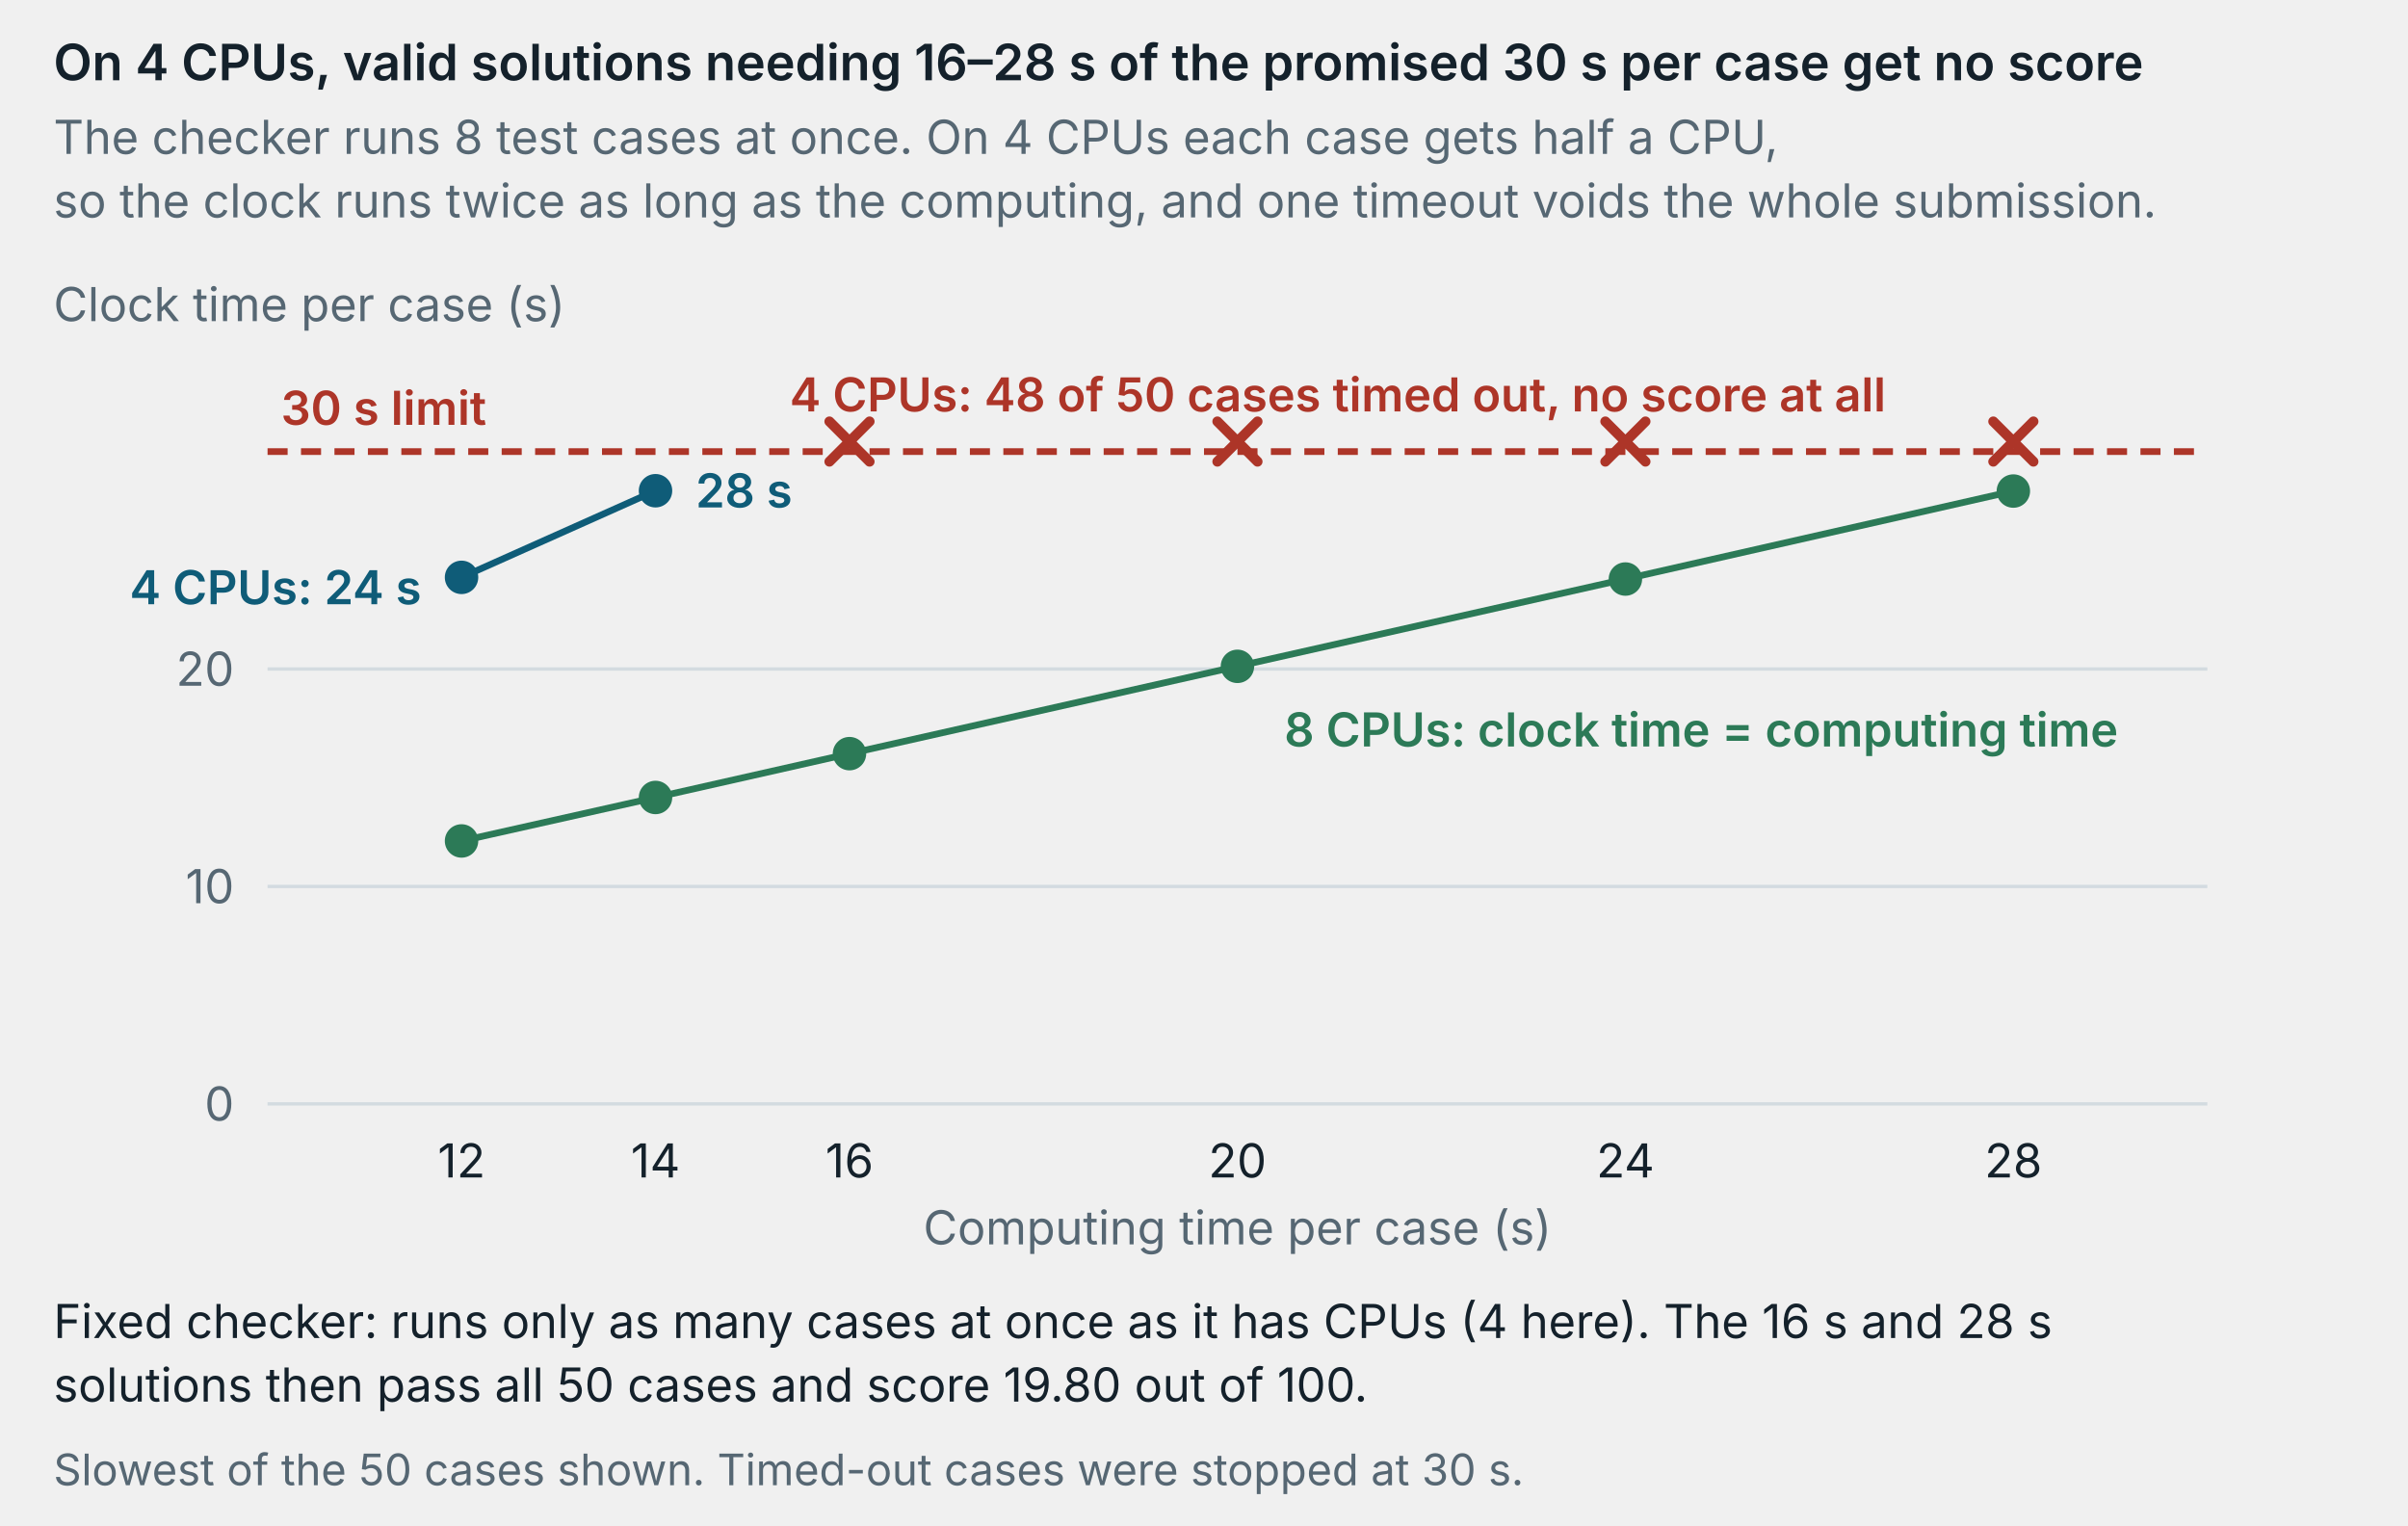
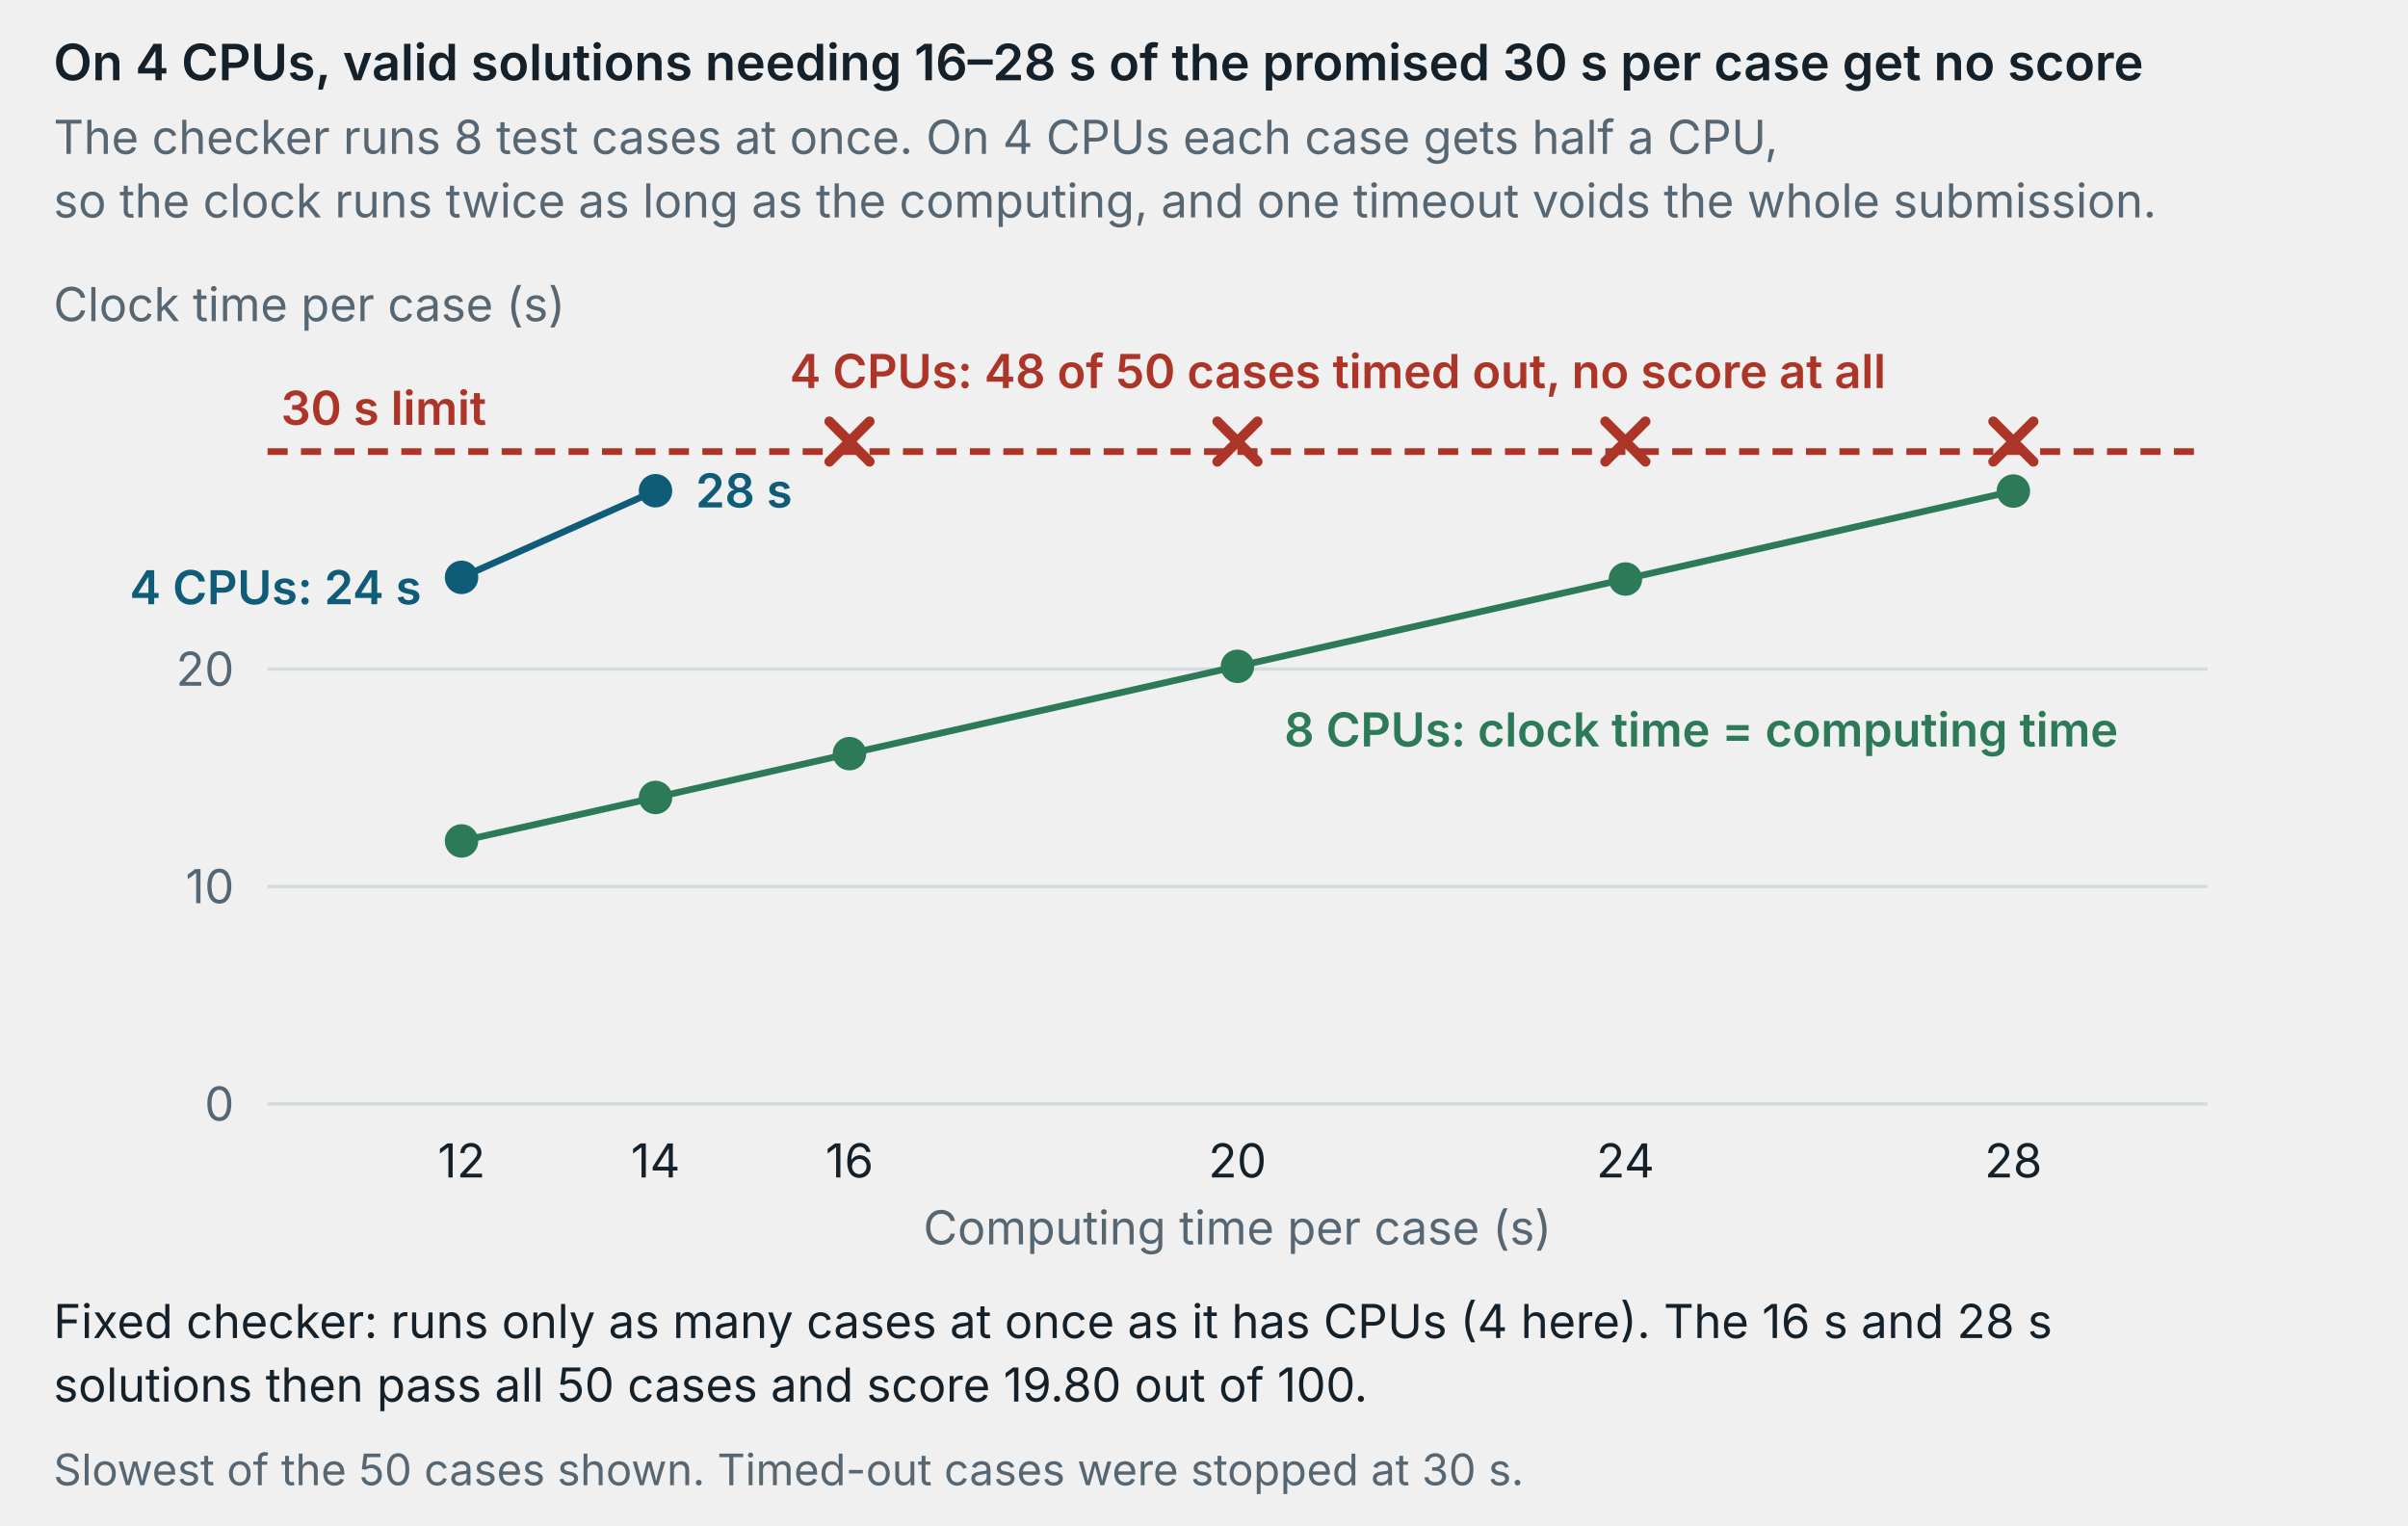
<svg xmlns="http://www.w3.org/2000/svg" viewBox="0 0 720 456" role="img">
  <style>
  .ink{fill:#14212b} .muted{fill:#566773} .rule{stroke:#d3dbe0} .bg{fill:#ffffff}
  .good{fill:#2c7a57} .bad{fill:#ad3528} .warn{fill:#9a6510} .acc{fill:#0f5c78} .onbar{fill:#ffffff}
  .goodS{stroke:#2c7a57} .badS{stroke:#ad3528} .accS{stroke:#0f5c78} .inkS{stroke:#14212b} .warnS{stroke:#9a6510} .ruleS{stroke:#d3dbe0}
  .goodBg{fill:#e4f2ea} .badBg{fill:#f6e2df} .warnBg{fill:#f6ecda} .accBg{fill:#e3eff4} .ruleF{fill:#eef2f4}
  text{font-family:"IBM Plex Sans",system-ui,-apple-system,"Segoe UI",sans-serif}
  @media (prefers-color-scheme: dark){
    .ink{fill:#e2e9ed} .muted{fill:#95a6b1} .rule{stroke:#2a3843} .bg{fill:#152029}
    .good{fill:#6cc79a} .bad{fill:#f08a7c} .warn{fill:#e0a64a} .acc{fill:#6cb6d3} .onbar{fill:#10181f}
    .goodS{stroke:#6cc79a} .badS{stroke:#f08a7c} .accS{stroke:#6cb6d3} .inkS{stroke:#e2e9ed} .warnS{stroke:#e0a64a} .ruleS{stroke:#2a3843}
    .goodBg{fill:#15302a} .badBg{fill:#3a1f1c} .warnBg{fill:#352a16} .accBg{fill:#16303c} .ruleF{fill:#1d2a34}
  }
</style>
  <text x="16" y="24" class="ink" font-size="15" font-weight="600">On 4 CPUs, valid solutions needing 16–28 s of the promised 30 s per case get no score</text>
  <text x="16" y="46" class="muted" font-size="14">The checker runs 8 test cases at once. On 4 CPUs each case gets half a CPU,</text>
  <text x="16" y="65" class="muted" font-size="14">so the clock runs twice as long as the computing, and one timeout voids the whole submission.</text>
  <line x1="80" y1="330.0" x2="660" y2="330.0" class="rule" stroke-width="1" />
  <text x="70" y="335.0" class="muted" font-size="14" text-anchor="end">0</text>
  <line x1="80" y1="265.0" x2="660" y2="265.0" class="rule" stroke-width="1" />
  <text x="70" y="270.0" class="muted" font-size="14" text-anchor="end">10</text>
  <line x1="80" y1="200.0" x2="660" y2="200.0" class="rule" stroke-width="1" />
  <text x="70" y="205.0" class="muted" font-size="14" text-anchor="end">20</text>
  <text x="16" y="96" class="muted" font-size="14">Clock time per case (s)</text>
  <line x1="80" y1="135.0" x2="660" y2="135.0" class="badS" stroke-width="2" stroke-dasharray="6 4" />
  <text x="84" y="127.0" class="bad" font-size="14" font-weight="600">30 s limit</text>
  <polyline points="138,251.4 196,238.4 254,225.3 370,199.2 486,173.1 602,146.8" fill="none" class="goodS" stroke-width="2" />
  <circle cx="138" cy="251.4" r="5" class="good" />
  <circle cx="196" cy="238.4" r="5" class="good" />
  <circle cx="254" cy="225.3" r="5" class="good" />
  <circle cx="370" cy="199.2" r="5" class="good" />
  <circle cx="486" cy="173.1" r="5" class="good" />
  <circle cx="602" cy="146.8" r="5" class="good" />
  <polyline points="138,172.6 196,146.7" fill="none" class="accS" stroke-width="2" />
  <circle cx="138" cy="172.6" r="5" class="acc" />
  <circle cx="196" cy="146.7" r="5" class="acc" />
  <path d="M248,126.0 L260,138.0 M260,126.0 L248,138.0" class="badS" stroke-width="3" stroke-linecap="round" fill="none" />
  <path d="M364,126.0 L376,138.0 M376,126.0 L364,138.0" class="badS" stroke-width="3" stroke-linecap="round" fill="none" />
  <path d="M480,126.0 L492,138.0 M492,126.0 L480,138.0" class="badS" stroke-width="3" stroke-linecap="round" fill="none" />
  <path d="M596,126.0 L608,138.0 M608,126.0 L596,138.0" class="badS" stroke-width="3" stroke-linecap="round" fill="none" />
-   <text x="400" y="123.0" class="bad" font-size="14" font-weight="600" text-anchor="middle">4 CPUs: 48 of 50 cases timed out, no score at all</text>
+   <text x="400" y="116.0" class="bad" font-size="14" font-weight="600" text-anchor="middle">4 CPUs: 48 of 50 cases timed out, no score at all</text>
  <text x="126" y="180.635" class="acc" font-size="14" font-weight="600" text-anchor="end">4 CPUs: 24 s</text>
  <text x="208" y="151.7" class="acc" font-size="14" font-weight="600">28 s</text>
  <text x="384" y="223.155" class="good" font-size="14" font-weight="600">8 CPUs: clock time = computing time</text>
  <text x="138" y="352.0" class="ink" font-size="14" text-anchor="middle">12</text>
  <text x="196" y="352.0" class="ink" font-size="14" text-anchor="middle">14</text>
  <text x="254" y="352.0" class="ink" font-size="14" text-anchor="middle">16</text>
  <text x="370" y="352.0" class="ink" font-size="14" text-anchor="middle">20</text>
  <text x="486" y="352.0" class="ink" font-size="14" text-anchor="middle">24</text>
  <text x="602" y="352.0" class="ink" font-size="14" text-anchor="middle">28</text>
  <text x="370" y="372.0" class="muted" font-size="14" text-anchor="middle">Computing time per case (s)</text>
  <text x="16" y="400" class="ink" font-size="14">Fixed checker: runs only as many cases at once as it has CPUs (4 here). The 16 s and 28 s</text>
  <text x="16" y="419" class="ink" font-size="14">solutions then pass all 50 cases and score 19.80 out of 100.</text>
  <text x="16" y="444" class="muted" font-size="13">Slowest of the 50 cases shown. Timed-out cases were stopped at 30 s.</text>
</svg>
